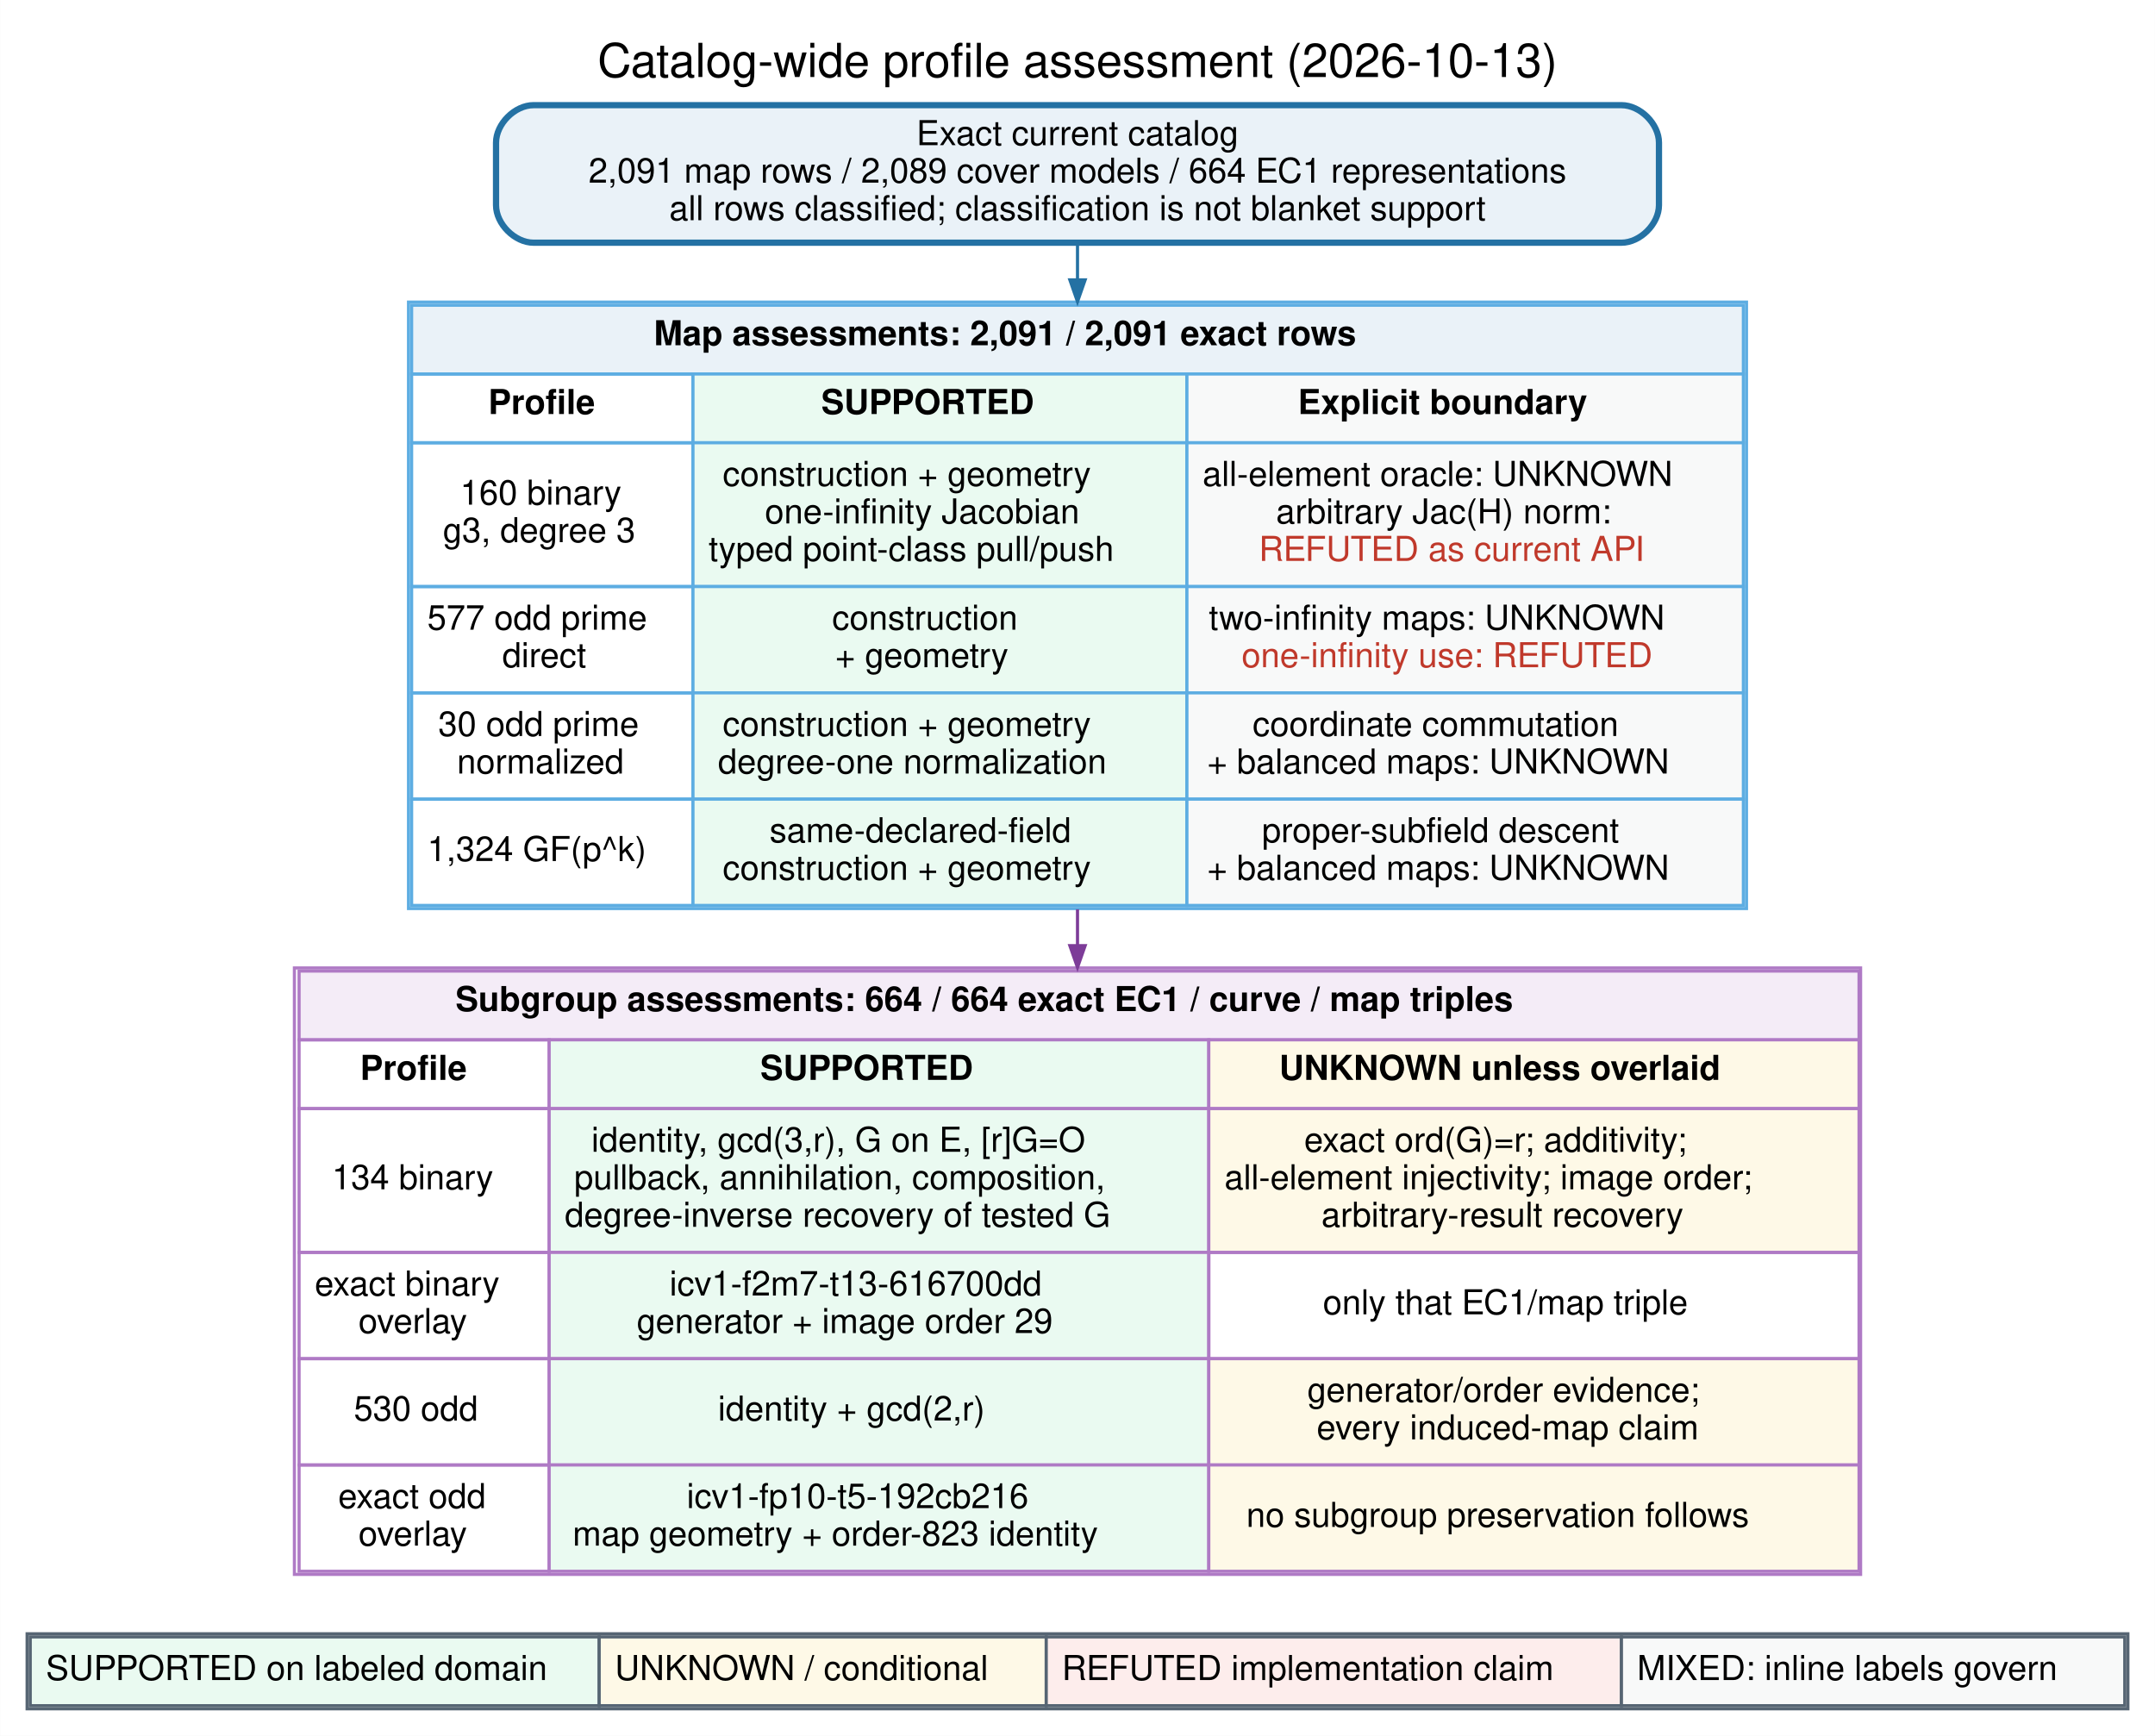
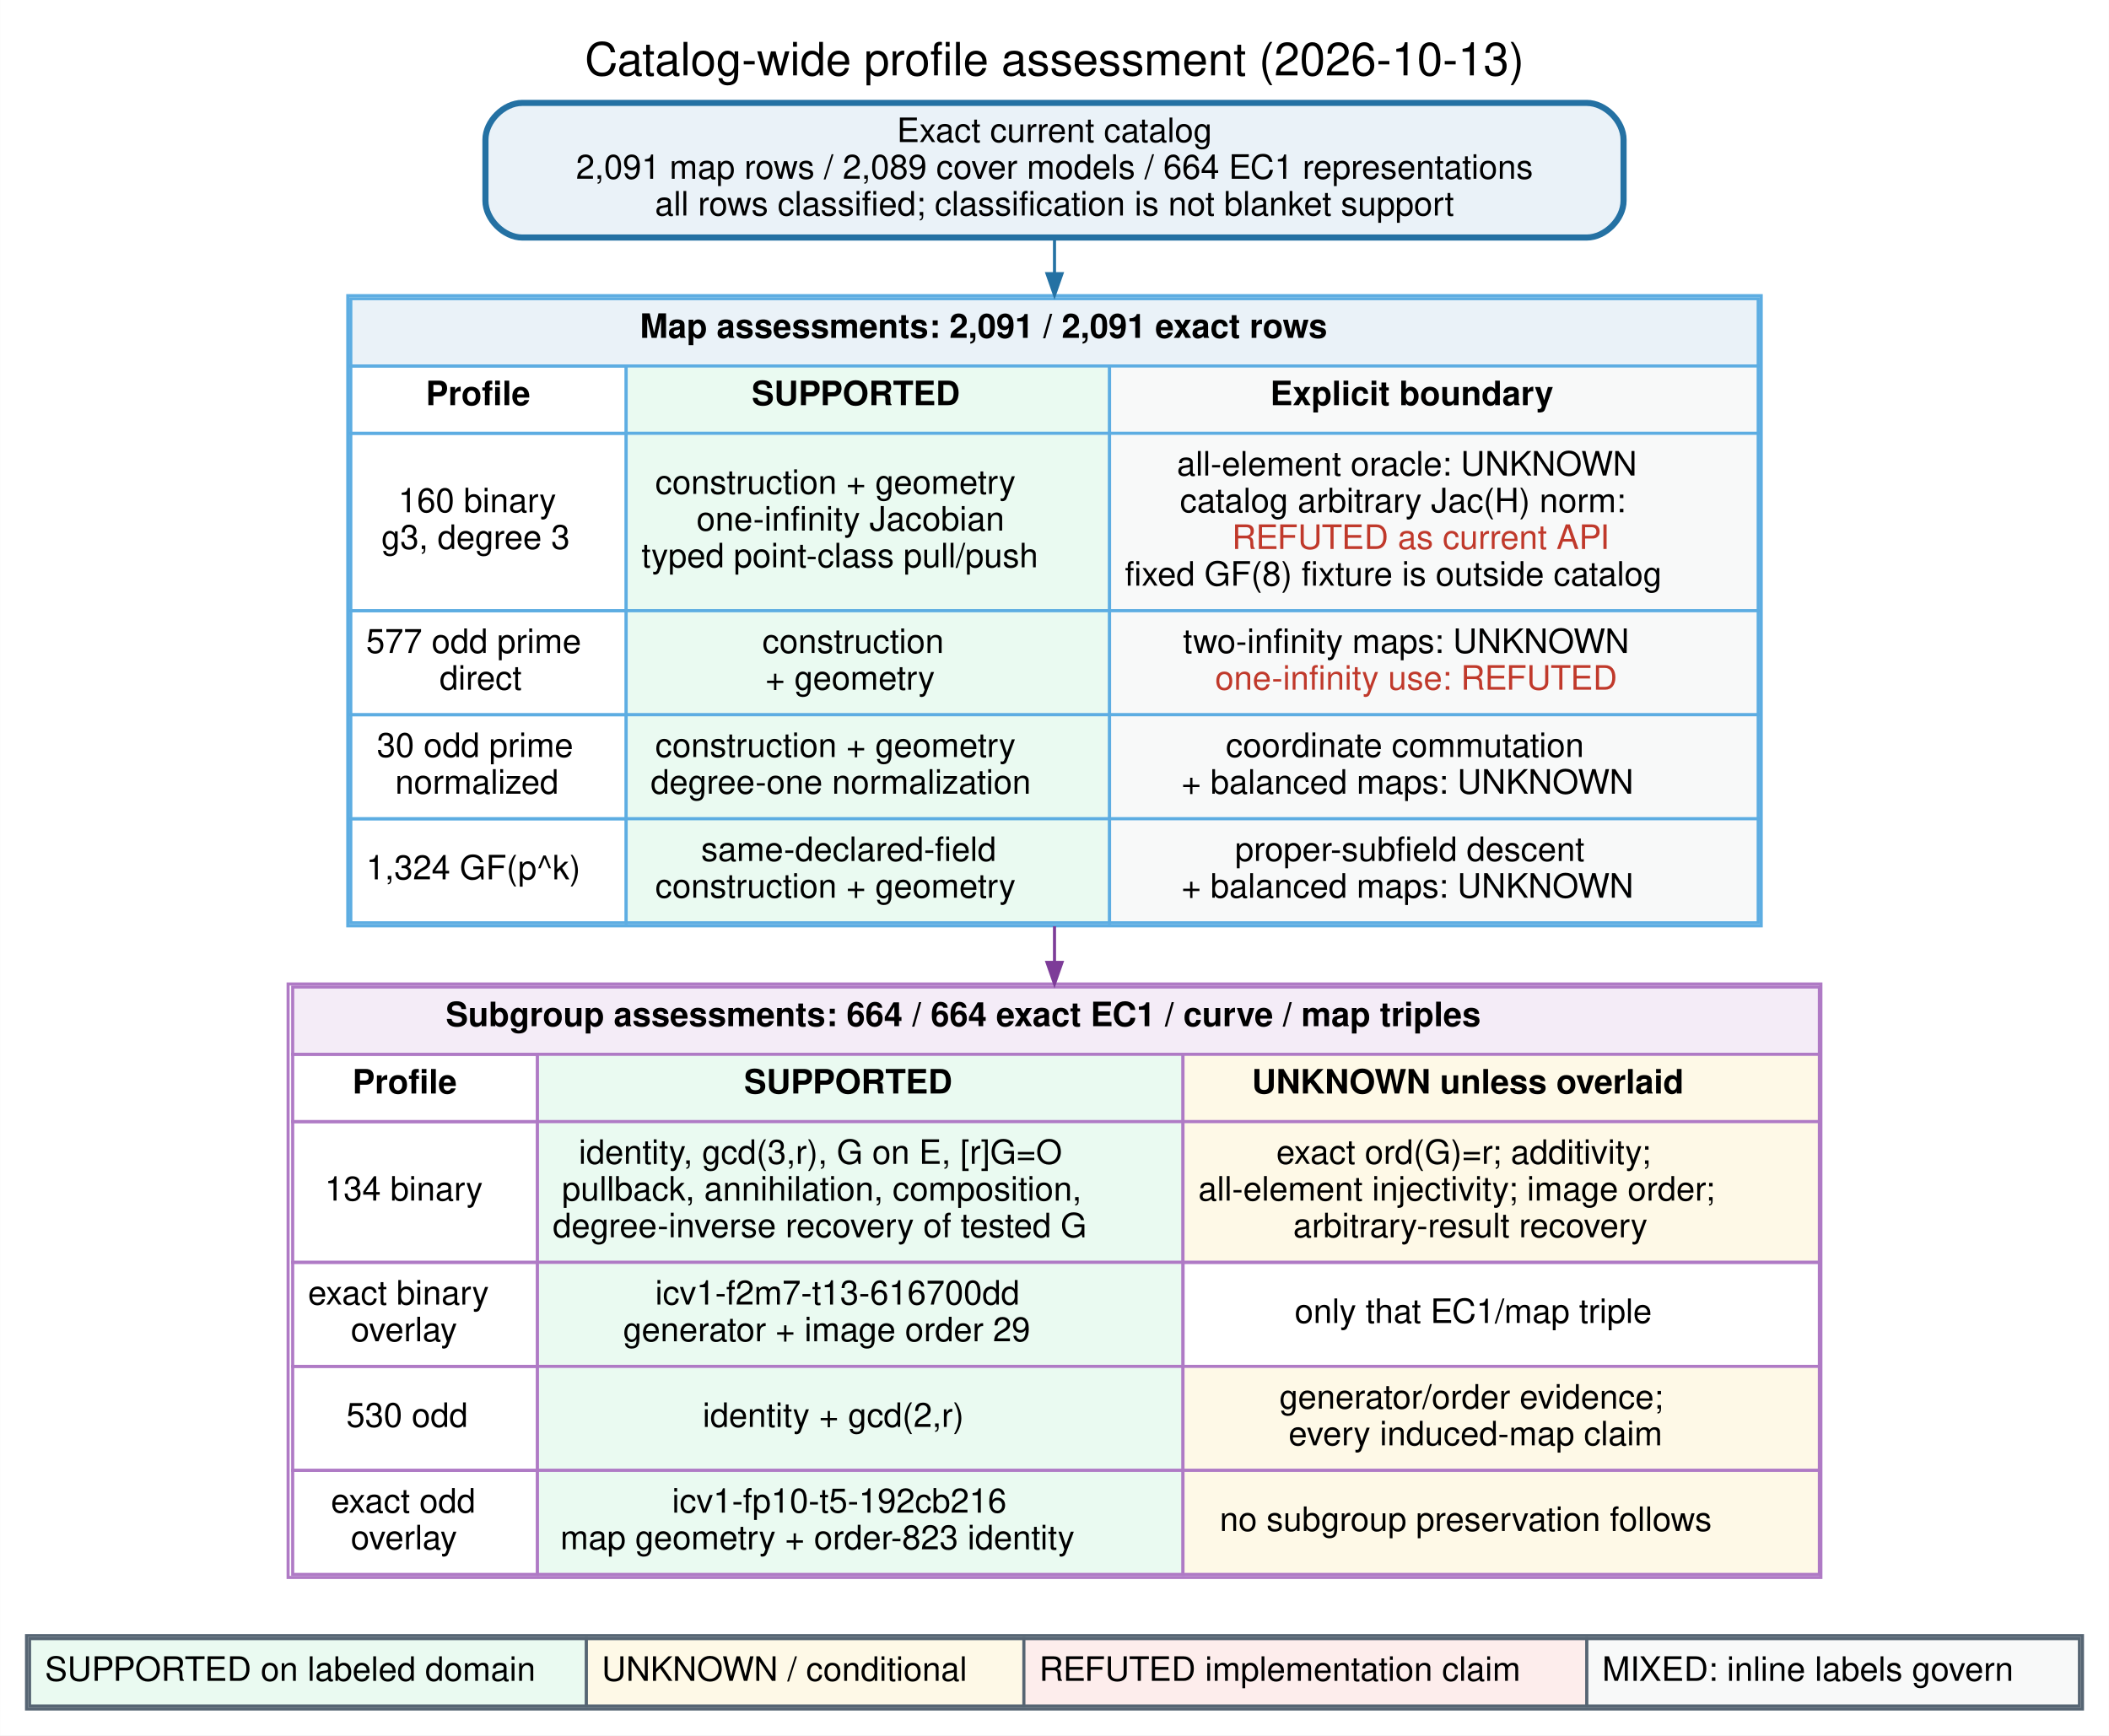
- <svg xmlns="http://www.w3.org/2000/svg" width="689pt" height="555pt" viewBox="0.00 0.00 689.28 555.28">
-   <g id="graph0" class="graph" transform="scale(1 1) rotate(0) translate(8.64 546.64)">
-     <polygon fill="white" stroke="transparent" points="-8.64,8.64 -8.64,-546.64 680.64,-546.64 680.64,8.64 -8.64,8.64" />
-     <text text-anchor="middle" x="336" y="-522" font-family="Helvetica,sans-Serif" font-size="15.00">Catalog-wide profile assessment (2026-10-13)</text>
+ <svg xmlns="http://www.w3.org/2000/svg" width="689pt" height="567pt" viewBox="0.00 0.00 689.28 567.28">
+   <g id="graph0" class="graph" transform="scale(1 1) rotate(0) translate(8.64 558.64)">
+     <polygon fill="white" stroke="transparent" points="-8.64,8.64 -8.64,-558.64 680.64,-558.64 680.64,8.64 -8.64,8.64" />
+     <text text-anchor="middle" x="336" y="-534" font-family="Helvetica,sans-Serif" font-size="15.00">Catalog-wide profile assessment (2026-10-13)</text>
    <g id="node1" class="node">
-       <path fill="#eaf2f8" stroke="#2471a3" stroke-width="2" d="M510,-513C510,-513 162,-513 162,-513 156,-513 150,-507 150,-501 150,-501 150,-481 150,-481 150,-475 156,-469 162,-469 162,-469 510,-469 510,-469 516,-469 522,-475 522,-481 522,-481 522,-501 522,-501 522,-507 516,-513 510,-513" />
-       <text text-anchor="middle" x="336" y="-500.2" font-family="Helvetica,sans-Serif" font-size="11.00">Exact current catalog</text>
-       <text text-anchor="middle" x="336" y="-488.2" font-family="Helvetica,sans-Serif" font-size="11.00">2,091 map rows / 2,089 cover models / 664 EC1 representations</text>
-       <text text-anchor="middle" x="336" y="-476.2" font-family="Helvetica,sans-Serif" font-size="11.00">all rows classified; classification is not blanket support</text>
+       <path fill="#eaf2f8" stroke="#2471a3" stroke-width="2" d="M510,-525C510,-525 162,-525 162,-525 156,-525 150,-519 150,-513 150,-513 150,-493 150,-493 150,-487 156,-481 162,-481 162,-481 510,-481 510,-481 516,-481 522,-487 522,-493 522,-493 522,-513 522,-513 522,-519 516,-525 510,-525" />
+       <text text-anchor="middle" x="336" y="-512.2" font-family="Helvetica,sans-Serif" font-size="11.00">Exact current catalog</text>
+       <text text-anchor="middle" x="336" y="-500.2" font-family="Helvetica,sans-Serif" font-size="11.00">2,091 map rows / 2,089 cover models / 664 EC1 representations</text>
+       <text text-anchor="middle" x="336" y="-488.2" font-family="Helvetica,sans-Serif" font-size="11.00">all rows classified; classification is not blanket support</text>
    </g>
    <g id="node2" class="node">
-       <path fill="white" stroke="transparent" d="M538,-450C538,-450 134,-450 134,-450 128,-450 122,-444 122,-438 122,-438 122,-268 122,-268 122,-262 128,-256 134,-256 134,-256 538,-256 538,-256 544,-256 550,-262 550,-268 550,-268 550,-438 550,-438 550,-444 544,-450 538,-450" />
-       <polygon fill="#eaf2f8" stroke="transparent" points="123,-427 123,-449 549,-449 549,-427 123,-427" />
-       <polygon fill="none" stroke="#5dade2" points="123,-427 123,-449 549,-449 549,-427 123,-427" />
-       <text text-anchor="start" x="200.5" y="-436.2" font-family="Helvetica,sans-Serif" font-weight="bold" font-size="11.00">Map assessments: 2,091 / 2,091 exact rows</text>
-       <polygon fill="none" stroke="#5dade2" points="123,-405 123,-427 213,-427 213,-405 123,-405" />
-       <text text-anchor="start" x="147.5" y="-414.2" font-family="Helvetica,sans-Serif" font-weight="bold" font-size="11.00">Profile</text>
-       <polygon fill="#eafaf1" stroke="transparent" points="213,-405 213,-427 371,-427 371,-405 213,-405" />
-       <polygon fill="none" stroke="#5dade2" points="213,-405 213,-427 371,-427 371,-405 213,-405" />
-       <text text-anchor="start" x="254" y="-414.2" font-family="Helvetica,sans-Serif" font-weight="bold" font-size="11.00">SUPPORTED</text>
-       <polygon fill="#f8f9f9" stroke="transparent" points="371,-405 371,-427 549,-427 549,-405 371,-405" />
-       <polygon fill="none" stroke="#5dade2" points="371,-405 371,-427 549,-427 549,-405 371,-405" />
-       <text text-anchor="start" x="406.5" y="-414.2" font-family="Helvetica,sans-Serif" font-weight="bold" font-size="11.00">Explicit boundary</text>
-       <polygon fill="none" stroke="#5dade2" points="123,-359 123,-405 213,-405 213,-359 123,-359" />
-       <text text-anchor="start" x="138.5" y="-385.2" font-family="Helvetica,sans-Serif" font-size="11.00">160 binary</text>
-       <text text-anchor="start" x="133" y="-373.2" font-family="Helvetica,sans-Serif" font-size="11.00">g3, degree 3</text>
-       <polygon fill="#eafaf1" stroke="transparent" points="213,-359 213,-405 371,-405 371,-359 213,-359" />
-       <polygon fill="none" stroke="#5dade2" points="213,-359 213,-405 371,-405 371,-359 213,-359" />
-       <text text-anchor="start" x="222.5" y="-391.2" font-family="Helvetica,sans-Serif" font-size="11.00">construction + geometry</text>
-       <text text-anchor="start" x="236" y="-379.2" font-family="Helvetica,sans-Serif" font-size="11.00">one-infinity Jacobian</text>
-       <text text-anchor="start" x="218" y="-367.2" font-family="Helvetica,sans-Serif" font-size="11.00">typed point-class pull/push</text>
-       <polygon fill="#f8f9f9" stroke="transparent" points="371,-359 371,-405 549,-405 549,-359 371,-359" />
-       <polygon fill="none" stroke="#5dade2" points="371,-359 371,-405 549,-405 549,-359 371,-359" />
-       <text text-anchor="start" x="376" y="-391.2" font-family="Helvetica,sans-Serif" font-size="11.00">all-element oracle: UNKNOWN</text>
-       <text text-anchor="start" x="399.5" y="-379.2" font-family="Helvetica,sans-Serif" font-size="11.00">arbitrary Jac(H) norm:</text>
-       <text text-anchor="start" x="394" y="-367.2" font-family="Helvetica,sans-Serif" font-size="11.00" fill="#c0392b">REFUTED as current API</text>
-       <polygon fill="none" stroke="#5dade2" points="123,-325 123,-359 213,-359 213,-325 123,-325" />
-       <text text-anchor="start" x="128" y="-345.2" font-family="Helvetica,sans-Serif" font-size="11.00">577 odd prime</text>
-       <text text-anchor="start" x="152" y="-333.2" font-family="Helvetica,sans-Serif" font-size="11.00">direct</text>
-       <polygon fill="#eafaf1" stroke="transparent" points="213,-325 213,-359 371,-359 371,-325 213,-325" />
-       <polygon fill="none" stroke="#5dade2" points="213,-325 213,-359 371,-359 371,-325 213,-325" />
-       <text text-anchor="start" x="257.5" y="-345.2" font-family="Helvetica,sans-Serif" font-size="11.00">construction</text>
-       <text text-anchor="start" x="258.5" y="-333.2" font-family="Helvetica,sans-Serif" font-size="11.00">+ geometry</text>
-       <polygon fill="#f8f9f9" stroke="transparent" points="371,-325 371,-359 549,-359 549,-325 371,-325" />
-       <polygon fill="none" stroke="#5dade2" points="371,-325 371,-359 549,-359 549,-325 371,-325" />
+       <path fill="white" stroke="transparent" d="M555,-462C555,-462 117,-462 117,-462 111,-462 105,-456 105,-450 105,-450 105,-268 105,-268 105,-262 111,-256 117,-256 117,-256 555,-256 555,-256 561,-256 567,-262 567,-268 567,-268 567,-450 567,-450 567,-456 561,-462 555,-462" />
+       <polygon fill="#eaf2f8" stroke="transparent" points="106,-439 106,-461 566,-461 566,-439 106,-439" />
+       <polygon fill="none" stroke="#5dade2" points="106,-439 106,-461 566,-461 566,-439 106,-439" />
+       <text text-anchor="start" x="200.5" y="-448.2" font-family="Helvetica,sans-Serif" font-weight="bold" font-size="11.00">Map assessments: 2,091 / 2,091 exact rows</text>
+       <polygon fill="none" stroke="#5dade2" points="106,-417 106,-439 196,-439 196,-417 106,-417" />
+       <text text-anchor="start" x="130.5" y="-426.2" font-family="Helvetica,sans-Serif" font-weight="bold" font-size="11.00">Profile</text>
+       <polygon fill="#eafaf1" stroke="transparent" points="196,-417 196,-439 354,-439 354,-417 196,-417" />
+       <polygon fill="none" stroke="#5dade2" points="196,-417 196,-439 354,-439 354,-417 196,-417" />
+       <text text-anchor="start" x="237" y="-426.2" font-family="Helvetica,sans-Serif" font-weight="bold" font-size="11.00">SUPPORTED</text>
+       <polygon fill="#f8f9f9" stroke="transparent" points="354,-417 354,-439 566,-439 566,-417 354,-417" />
+       <polygon fill="none" stroke="#5dade2" points="354,-417 354,-439 566,-439 566,-417 354,-417" />
+       <text text-anchor="start" x="406.5" y="-426.2" font-family="Helvetica,sans-Serif" font-weight="bold" font-size="11.00">Explicit boundary</text>
+       <polygon fill="none" stroke="#5dade2" points="106,-359 106,-417 196,-417 196,-359 106,-359" />
+       <text text-anchor="start" x="121.5" y="-391.2" font-family="Helvetica,sans-Serif" font-size="11.00">160 binary</text>
+       <text text-anchor="start" x="116" y="-379.2" font-family="Helvetica,sans-Serif" font-size="11.00">g3, degree 3</text>
+       <polygon fill="#eafaf1" stroke="transparent" points="196,-359 196,-417 354,-417 354,-359 196,-359" />
+       <polygon fill="none" stroke="#5dade2" points="196,-359 196,-417 354,-417 354,-359 196,-359" />
+       <text text-anchor="start" x="205.5" y="-397.2" font-family="Helvetica,sans-Serif" font-size="11.00">construction + geometry</text>
+       <text text-anchor="start" x="219" y="-385.2" font-family="Helvetica,sans-Serif" font-size="11.00">one-infinity Jacobian</text>
+       <text text-anchor="start" x="201" y="-373.2" font-family="Helvetica,sans-Serif" font-size="11.00">typed point-class pull/push</text>
+       <polygon fill="#f8f9f9" stroke="transparent" points="354,-359 354,-417 566,-417 566,-359 354,-359" />
+       <polygon fill="none" stroke="#5dade2" points="354,-359 354,-417 566,-417 566,-359 354,-359" />
+       <text text-anchor="start" x="376" y="-403.2" font-family="Helvetica,sans-Serif" font-size="11.00">all-element oracle: UNKNOWN</text>
+       <text text-anchor="start" x="377" y="-391.2" font-family="Helvetica,sans-Serif" font-size="11.00">catalog arbitrary Jac(H) norm:</text>
+       <text text-anchor="start" x="394" y="-379.2" font-family="Helvetica,sans-Serif" font-size="11.00" fill="#c0392b">REFUTED as current API</text>
+       <text text-anchor="start" x="359" y="-367.2" font-family="Helvetica,sans-Serif" font-size="11.00">fixed GF(8) fixture is outside catalog</text>
+       <polygon fill="none" stroke="#5dade2" points="106,-325 106,-359 196,-359 196,-325 106,-325" />
+       <text text-anchor="start" x="111" y="-345.2" font-family="Helvetica,sans-Serif" font-size="11.00">577 odd prime</text>
+       <text text-anchor="start" x="135" y="-333.2" font-family="Helvetica,sans-Serif" font-size="11.00">direct</text>
+       <polygon fill="#eafaf1" stroke="transparent" points="196,-325 196,-359 354,-359 354,-325 196,-325" />
+       <polygon fill="none" stroke="#5dade2" points="196,-325 196,-359 354,-359 354,-325 196,-325" />
+       <text text-anchor="start" x="240.5" y="-345.2" font-family="Helvetica,sans-Serif" font-size="11.00">construction</text>
+       <text text-anchor="start" x="241.5" y="-333.2" font-family="Helvetica,sans-Serif" font-size="11.00">+ geometry</text>
+       <polygon fill="#f8f9f9" stroke="transparent" points="354,-325 354,-359 566,-359 566,-325 354,-325" />
+       <polygon fill="none" stroke="#5dade2" points="354,-325 354,-359 566,-359 566,-325 354,-325" />
      <text text-anchor="start" x="378" y="-345.2" font-family="Helvetica,sans-Serif" font-size="11.00">two-infinity maps: UNKNOWN</text>
      <text text-anchor="start" x="388.5" y="-333.2" font-family="Helvetica,sans-Serif" font-size="11.00" fill="#c0392b">one-infinity use: REFUTED</text>
-       <polygon fill="none" stroke="#5dade2" points="123,-291 123,-325 213,-325 213,-291 123,-291" />
-       <text text-anchor="start" x="131.5" y="-311.2" font-family="Helvetica,sans-Serif" font-size="11.00">30 odd prime</text>
-       <text text-anchor="start" x="137.5" y="-299.2" font-family="Helvetica,sans-Serif" font-size="11.00">normalized</text>
-       <polygon fill="#eafaf1" stroke="transparent" points="213,-291 213,-325 371,-325 371,-291 213,-291" />
-       <polygon fill="none" stroke="#5dade2" points="213,-291 213,-325 371,-325 371,-291 213,-291" />
-       <text text-anchor="start" x="222.5" y="-311.2" font-family="Helvetica,sans-Serif" font-size="11.00">construction + geometry</text>
-       <text text-anchor="start" x="221" y="-299.2" font-family="Helvetica,sans-Serif" font-size="11.00">degree-one normalization</text>
-       <polygon fill="#f8f9f9" stroke="transparent" points="371,-291 371,-325 549,-325 549,-291 371,-291" />
-       <polygon fill="none" stroke="#5dade2" points="371,-291 371,-325 549,-325 549,-291 371,-291" />
+       <polygon fill="none" stroke="#5dade2" points="106,-291 106,-325 196,-325 196,-291 106,-291" />
+       <text text-anchor="start" x="114.5" y="-311.2" font-family="Helvetica,sans-Serif" font-size="11.00">30 odd prime</text>
+       <text text-anchor="start" x="120.5" y="-299.2" font-family="Helvetica,sans-Serif" font-size="11.00">normalized</text>
+       <polygon fill="#eafaf1" stroke="transparent" points="196,-291 196,-325 354,-325 354,-291 196,-291" />
+       <polygon fill="none" stroke="#5dade2" points="196,-291 196,-325 354,-325 354,-291 196,-291" />
+       <text text-anchor="start" x="205.5" y="-311.2" font-family="Helvetica,sans-Serif" font-size="11.00">construction + geometry</text>
+       <text text-anchor="start" x="204" y="-299.2" font-family="Helvetica,sans-Serif" font-size="11.00">degree-one normalization</text>
+       <polygon fill="#f8f9f9" stroke="transparent" points="354,-291 354,-325 566,-325 566,-291 354,-291" />
+       <polygon fill="none" stroke="#5dade2" points="354,-291 354,-325 566,-325 566,-291 354,-291" />
      <text text-anchor="start" x="392" y="-311.2" font-family="Helvetica,sans-Serif" font-size="11.00">coordinate commutation</text>
      <text text-anchor="start" x="377.5" y="-299.2" font-family="Helvetica,sans-Serif" font-size="11.00">+ balanced maps: UNKNOWN</text>
-       <polygon fill="none" stroke="#5dade2" points="123,-257 123,-291 213,-291 213,-257 123,-257" />
-       <text text-anchor="start" x="128" y="-271.2" font-family="Helvetica,sans-Serif" font-size="11.00">1,324 GF(p^k)</text>
-       <polygon fill="#eafaf1" stroke="transparent" points="213,-257 213,-291 371,-291 371,-257 213,-257" />
-       <polygon fill="none" stroke="#5dade2" points="213,-257 213,-291 371,-291 371,-257 213,-257" />
-       <text text-anchor="start" x="237.5" y="-277.2" font-family="Helvetica,sans-Serif" font-size="11.00">same-declared-field</text>
-       <text text-anchor="start" x="222.5" y="-265.2" font-family="Helvetica,sans-Serif" font-size="11.00">construction + geometry</text>
-       <polygon fill="#f8f9f9" stroke="transparent" points="371,-257 371,-291 549,-291 549,-257 371,-257" />
-       <polygon fill="none" stroke="#5dade2" points="371,-257 371,-291 549,-291 549,-257 371,-257" />
+       <polygon fill="none" stroke="#5dade2" points="106,-257 106,-291 196,-291 196,-257 106,-257" />
+       <text text-anchor="start" x="111" y="-271.2" font-family="Helvetica,sans-Serif" font-size="11.00">1,324 GF(p^k)</text>
+       <polygon fill="#eafaf1" stroke="transparent" points="196,-257 196,-291 354,-291 354,-257 196,-257" />
+       <polygon fill="none" stroke="#5dade2" points="196,-257 196,-291 354,-291 354,-257 196,-257" />
+       <text text-anchor="start" x="220.5" y="-277.2" font-family="Helvetica,sans-Serif" font-size="11.00">same-declared-field</text>
+       <text text-anchor="start" x="205.5" y="-265.2" font-family="Helvetica,sans-Serif" font-size="11.00">construction + geometry</text>
+       <polygon fill="#f8f9f9" stroke="transparent" points="354,-257 354,-291 566,-291 566,-257 354,-257" />
+       <polygon fill="none" stroke="#5dade2" points="354,-257 354,-291 566,-291 566,-257 354,-257" />
      <text text-anchor="start" x="395" y="-277.2" font-family="Helvetica,sans-Serif" font-size="11.00">proper-subfield descent</text>
      <text text-anchor="start" x="377.5" y="-265.2" font-family="Helvetica,sans-Serif" font-size="11.00">+ balanced maps: UNKNOWN</text>
-       <polygon fill="none" stroke="#5dade2" points="122,-256 122,-450 550,-450 550,-256 122,-256" />
+       <polygon fill="none" stroke="#5dade2" points="105,-256 105,-462 567,-462 567,-256 105,-256" />
    </g>
    <g id="edge1" class="edge">
-       <path fill="none" stroke="#2471a3" d="M336,-468.75C336,-465.21 336,-461.34 336,-457.23" />
-       <polygon fill="#2471a3" stroke="#2471a3" points="338.45,-457.11 336,-450.11 333.55,-457.11 338.45,-457.11" />
+       <path fill="none" stroke="#2471a3" d="M336,-480.74C336,-477.22 336,-473.38 336,-469.29" />
+       <polygon fill="#2471a3" stroke="#2471a3" points="338.45,-469.19 336,-462.19 333.55,-469.19 338.45,-469.19" />
    </g>
    <g id="node3" class="node">
      <path fill="white" stroke="transparent" d="M574.5,-237C574.5,-237 97.5,-237 97.5,-237 91.5,-237 85.5,-231 85.5,-225 85.5,-225 85.5,-55 85.5,-55 85.5,-49 91.5,-43 97.5,-43 97.5,-43 574.5,-43 574.5,-43 580.5,-43 586.5,-49 586.5,-55 586.5,-55 586.5,-225 586.5,-225 586.5,-231 580.5,-237 574.5,-237" />
      <polygon fill="#f4ecf7" stroke="transparent" points="87,-214 87,-236 586,-236 586,-214 87,-214" />
      <polygon fill="none" stroke="#af7ac5" points="87,-214 87,-236 586,-236 586,-214 87,-214" />
      <text text-anchor="start" x="137" y="-223.2" font-family="Helvetica,sans-Serif" font-weight="bold" font-size="11.00">Subgroup assessments: 664 / 664 exact EC1 / curve / map triples</text>
      <polygon fill="none" stroke="#af7ac5" points="87,-192 87,-214 167,-214 167,-192 87,-192" />
      <text text-anchor="start" x="106.5" y="-201.2" font-family="Helvetica,sans-Serif" font-weight="bold" font-size="11.00">Profile</text>
      <polygon fill="#eafaf1" stroke="transparent" points="167,-192 167,-214 378,-214 378,-192 167,-192" />
      <polygon fill="none" stroke="#af7ac5" points="167,-192 167,-214 378,-214 378,-192 167,-192" />
      <text text-anchor="start" x="234.5" y="-201.2" font-family="Helvetica,sans-Serif" font-weight="bold" font-size="11.00">SUPPORTED</text>
      <polygon fill="#fef9e7" stroke="transparent" points="378,-192 378,-214 586,-214 586,-192 378,-192" />
      <polygon fill="none" stroke="#af7ac5" points="378,-192 378,-214 586,-214 586,-192 378,-192" />
      <text text-anchor="start" x="400.5" y="-201.2" font-family="Helvetica,sans-Serif" font-weight="bold" font-size="11.00">UNKNOWN unless overlaid</text>
      <polygon fill="none" stroke="#af7ac5" points="87,-146 87,-192 167,-192 167,-146 87,-146" />
      <text text-anchor="start" x="97.5" y="-166.2" font-family="Helvetica,sans-Serif" font-size="11.00">134 binary</text>
      <polygon fill="#eafaf1" stroke="transparent" points="167,-146 167,-192 378,-192 378,-146 167,-146" />
      <polygon fill="none" stroke="#af7ac5" points="167,-146 167,-192 378,-192 378,-146 167,-146" />
      <text text-anchor="start" x="180.5" y="-178.2" font-family="Helvetica,sans-Serif" font-size="11.00">identity, gcd(3,r), G on E, [r]G=O</text>
      <text text-anchor="start" x="175" y="-166.2" font-family="Helvetica,sans-Serif" font-size="11.00">pullback, annihilation, composition,</text>
      <text text-anchor="start" x="172" y="-154.2" font-family="Helvetica,sans-Serif" font-size="11.00">degree-inverse recovery of tested G</text>
      <polygon fill="#fef9e7" stroke="transparent" points="378,-146 378,-192 586,-192 586,-146 378,-146" />
      <polygon fill="none" stroke="#af7ac5" points="378,-146 378,-192 586,-192 586,-146 378,-146" />
      <text text-anchor="start" x="408.5" y="-178.2" font-family="Helvetica,sans-Serif" font-size="11.00">exact ord(G)=r; additivity;</text>
      <text text-anchor="start" x="383" y="-166.2" font-family="Helvetica,sans-Serif" font-size="11.00">all-element injectivity; image order;</text>
      <text text-anchor="start" x="414" y="-154.2" font-family="Helvetica,sans-Serif" font-size="11.00">arbitrary-result recovery</text>
      <polygon fill="none" stroke="#af7ac5" points="87,-112 87,-146 167,-146 167,-112 87,-112" />
      <text text-anchor="start" x="92" y="-132.2" font-family="Helvetica,sans-Serif" font-size="11.00">exact binary</text>
      <text text-anchor="start" x="106" y="-120.2" font-family="Helvetica,sans-Serif" font-size="11.00">overlay</text>
      <polygon fill="#eafaf1" stroke="transparent" points="167,-112 167,-146 378,-146 378,-112 167,-112" />
      <polygon fill="none" stroke="#af7ac5" points="167,-112 167,-146 378,-146 378,-112 167,-112" />
      <text text-anchor="start" x="205.5" y="-132.2" font-family="Helvetica,sans-Serif" font-size="11.00">icv1-f2m7-t13-616700dd</text>
      <text text-anchor="start" x="195" y="-120.2" font-family="Helvetica,sans-Serif" font-size="11.00">generator + image order 29</text>
      <polygon fill="none" stroke="#af7ac5" points="378,-112 378,-146 586,-146 586,-112 378,-112" />
      <text text-anchor="start" x="414.5" y="-126.2" font-family="Helvetica,sans-Serif" font-size="11.00">only that EC1/map triple</text>
      <polygon fill="none" stroke="#af7ac5" points="87,-78 87,-112 167,-112 167,-78 87,-78" />
      <text text-anchor="start" x="104.5" y="-92.2" font-family="Helvetica,sans-Serif" font-size="11.00">530 odd</text>
      <polygon fill="#eafaf1" stroke="transparent" points="167,-78 167,-112 378,-112 378,-78 167,-78" />
      <polygon fill="none" stroke="#af7ac5" points="167,-78 167,-112 378,-112 378,-78 167,-78" />
      <text text-anchor="start" x="221" y="-92.2" font-family="Helvetica,sans-Serif" font-size="11.00">identity + gcd(2,r)</text>
      <polygon fill="#fef9e7" stroke="transparent" points="378,-78 378,-112 586,-112 586,-78 378,-78" />
      <polygon fill="none" stroke="#af7ac5" points="378,-78 378,-112 586,-112 586,-78 378,-78" />
      <text text-anchor="start" x="409.5" y="-98.2" font-family="Helvetica,sans-Serif" font-size="11.00">generator/order evidence;</text>
      <text text-anchor="start" x="412.5" y="-86.2" font-family="Helvetica,sans-Serif" font-size="11.00">every induced-map claim</text>
      <polygon fill="none" stroke="#af7ac5" points="87,-44 87,-78 167,-78 167,-44 87,-44" />
      <text text-anchor="start" x="99.5" y="-64.2" font-family="Helvetica,sans-Serif" font-size="11.00">exact odd</text>
      <text text-anchor="start" x="106" y="-52.2" font-family="Helvetica,sans-Serif" font-size="11.00">overlay</text>
      <polygon fill="#eafaf1" stroke="transparent" points="167,-44 167,-78 378,-78 378,-44 167,-44" />
      <polygon fill="none" stroke="#af7ac5" points="167,-44 167,-78 378,-78 378,-44 167,-44" />
      <text text-anchor="start" x="211" y="-64.2" font-family="Helvetica,sans-Serif" font-size="11.00">icv1-fp10-t5-192cb216</text>
      <text text-anchor="start" x="174.5" y="-52.2" font-family="Helvetica,sans-Serif" font-size="11.00">map geometry + order-823 identity</text>
      <polygon fill="#fef9e7" stroke="transparent" points="378,-44 378,-78 586,-78 586,-44 378,-44" />
      <polygon fill="none" stroke="#af7ac5" points="378,-44 378,-78 586,-78 586,-44 378,-44" />
      <text text-anchor="start" x="390" y="-58.2" font-family="Helvetica,sans-Serif" font-size="11.00">no subgroup preservation follows</text>
      <polygon fill="none" stroke="#af7ac5" points="85.5,-43 85.5,-237 586.5,-237 586.5,-43 85.5,-43" />
    </g>
    <g id="edge2" class="edge">
-       <path fill="none" stroke="#7d3c98" d="M336,-255.76C336,-251.99 336,-248.2 336,-244.41" />
-       <polygon fill="#7d3c98" stroke="#7d3c98" points="338.45,-244.13 336,-237.13 333.55,-244.13 338.45,-244.13" />
+       <path fill="none" stroke="#7d3c98" d="M336,-255.85C336,-251.94 336,-248.01 336,-244.09" />
+       <polygon fill="#7d3c98" stroke="#7d3c98" points="338.45,-244.06 336,-237.06 333.55,-244.06 338.45,-244.06" />
    </g>
    <g id="node4" class="node">
      <path fill="white" stroke="transparent" d="M664,-24C664,-24 8,-24 8,-24 4,-24 0,-20 0,-16 0,-16 0,-8 0,-8 0,-4 4,0 8,0 8,0 664,0 664,0 668,0 672,-4 672,-8 672,-8 672,-16 672,-16 672,-20 668,-24 664,-24" />
      <polygon fill="#eafaf1" stroke="transparent" points="1,-1 1,-23 183,-23 183,-1 1,-1" />
      <polygon fill="none" stroke="#566573" points="1,-1 1,-23 183,-23 183,-1 1,-1" />
      <text text-anchor="start" x="6" y="-9.2" font-family="Helvetica,sans-Serif" font-size="11.00">SUPPORTED on labeled domain</text>
      <polygon fill="#fef9e7" stroke="transparent" points="183,-1 183,-23 326,-23 326,-1 183,-1" />
      <polygon fill="none" stroke="#566573" points="183,-1 183,-23 326,-23 326,-1 183,-1" />
      <text text-anchor="start" x="188" y="-9.2" font-family="Helvetica,sans-Serif" font-size="11.00">UNKNOWN / conditional</text>
      <polygon fill="#fdedec" stroke="transparent" points="326,-1 326,-23 510,-23 510,-1 326,-1" />
      <polygon fill="none" stroke="#566573" points="326,-1 326,-23 510,-23 510,-1 326,-1" />
      <text text-anchor="start" x="331" y="-9.2" font-family="Helvetica,sans-Serif" font-size="11.00">REFUTED implementation claim</text>
      <polygon fill="#f8f9f9" stroke="transparent" points="510,-1 510,-23 671,-23 671,-1 510,-1" />
      <polygon fill="none" stroke="#566573" points="510,-1 510,-23 671,-23 671,-1 510,-1" />
      <text text-anchor="start" x="515" y="-9.2" font-family="Helvetica,sans-Serif" font-size="11.00">MIXED: inline labels govern</text>
      <polygon fill="none" stroke="#566573" points="0,0 0,-24 672,-24 672,0 0,0" />
    </g>
  </g>
</svg>
